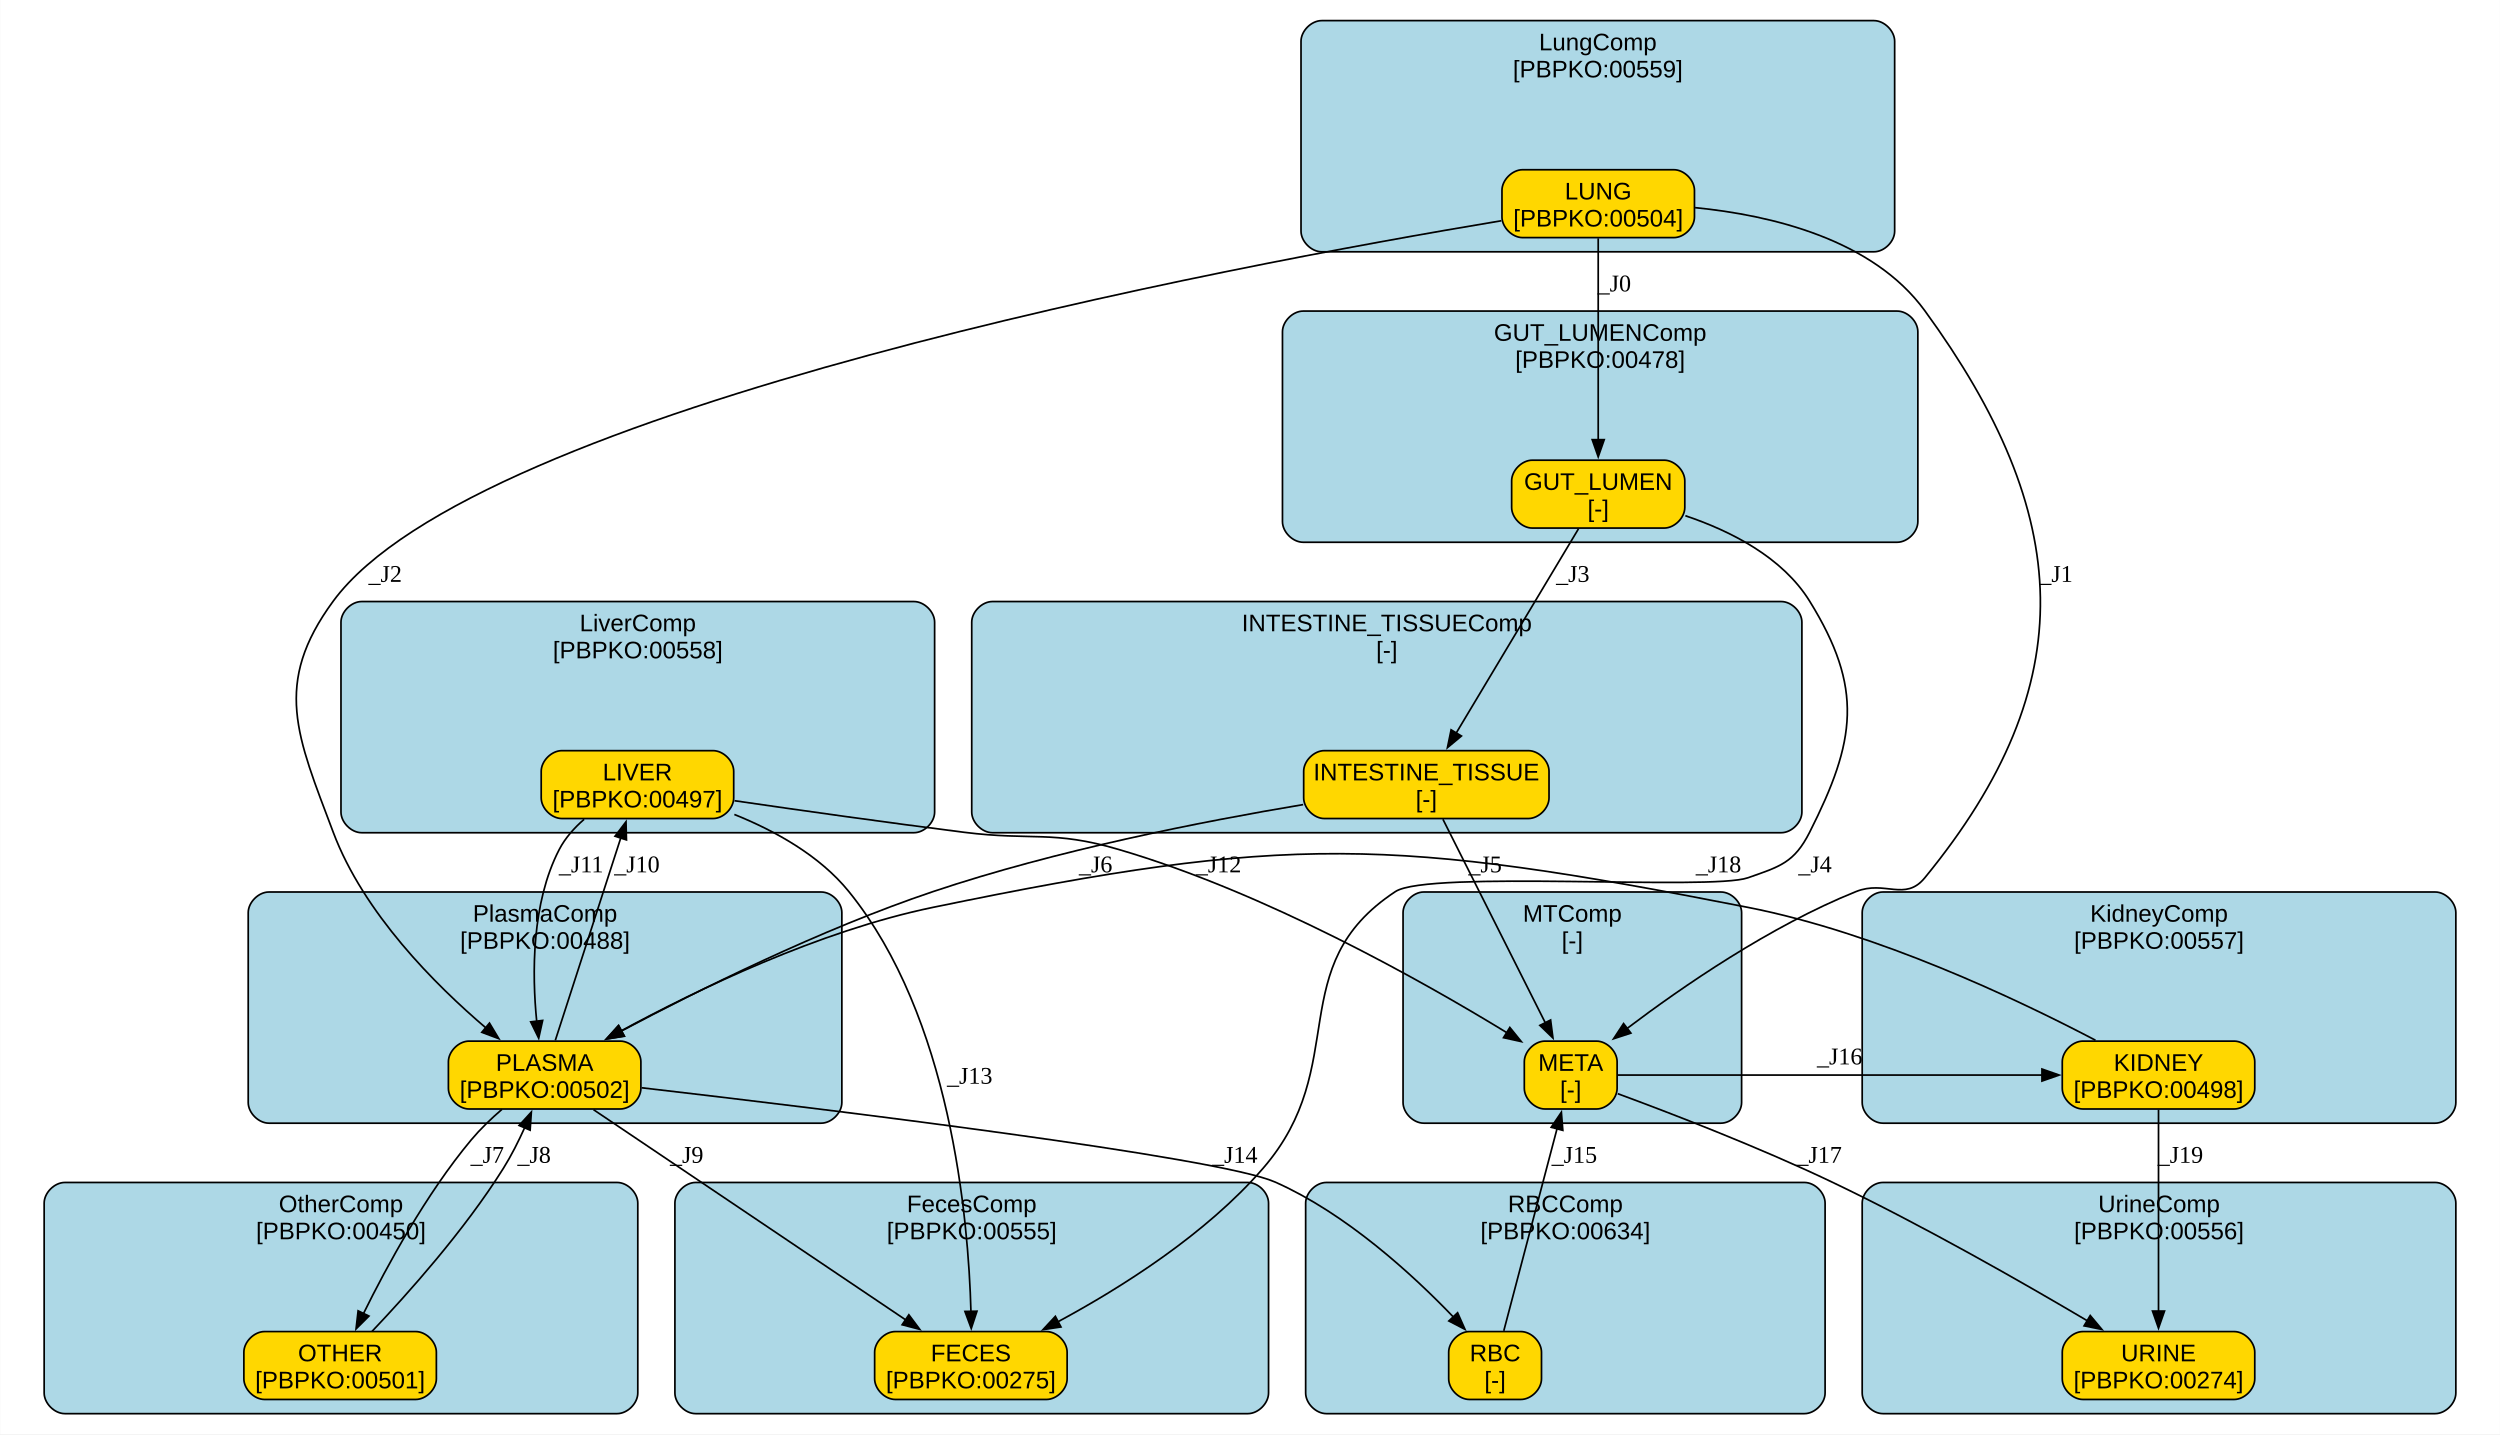
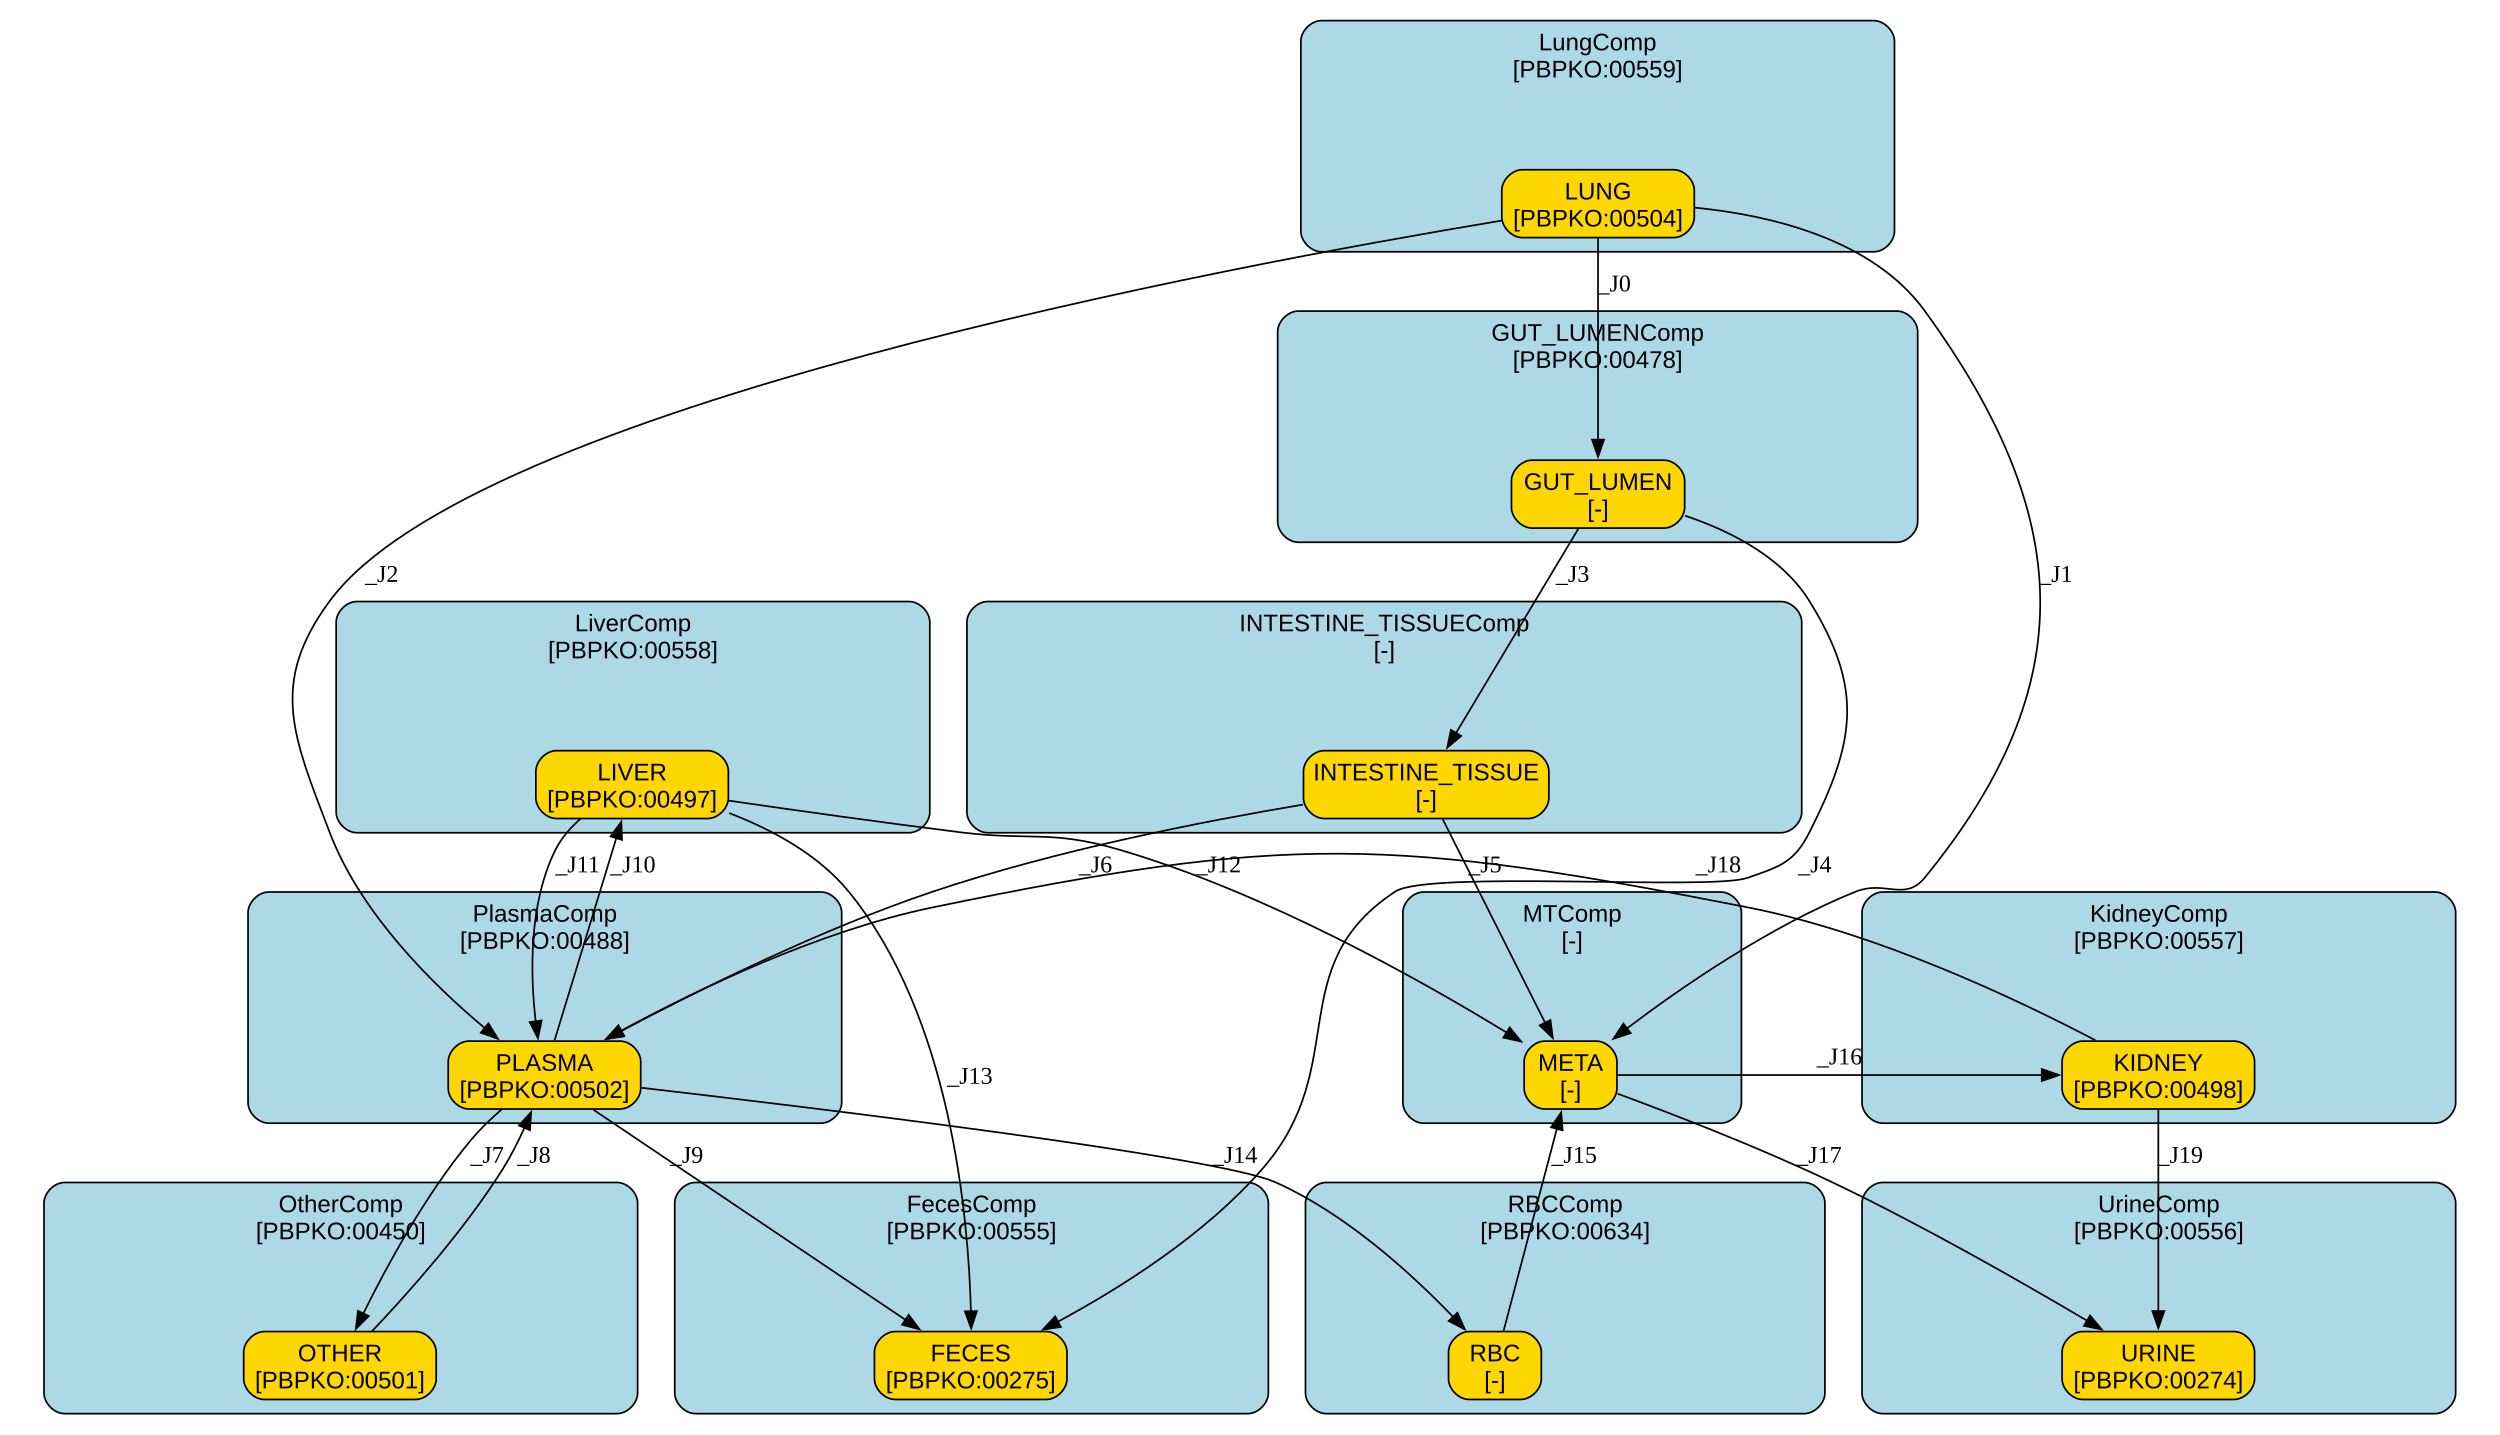
- <svg xmlns="http://www.w3.org/2000/svg" xmlns:xlink="http://www.w3.org/1999/xlink" width="502pt" height="288pt" viewBox="0.00 0.00 501.93 288.00">
+ <svg xmlns="http://www.w3.org/2000/svg" xmlns:xlink="http://www.w3.org/1999/xlink" width="502pt" height="288pt" viewBox="0.00 0.00 502.00 288.00">
  <g id="graph0" class="graph" transform="scale(0.345117 0.345117) rotate(0) translate(4 830.5)">
    <polygon fill="white" stroke="none" points="-4,4 -4,-830.5 1450.38,-830.5 1450.38,4 -4,4" />
    <g id="clust1" class="cluster">
      <g id="a_clust1">
        <a xlink:href="#compartment-LungComp" xlink:title="LungComp&#10;[PBPKO:00559]">
          <path fill="lightblue" stroke="black" d="M764.87,-684C764.87,-684 1086.27,-684 1086.27,-684 1092.27,-684 1098.27,-690 1098.27,-696 1098.27,-696 1098.27,-806.5 1098.27,-806.5 1098.27,-812.5 1092.27,-818.5 1086.27,-818.5 1086.27,-818.5 764.87,-818.5 764.87,-818.5 758.87,-818.5 752.87,-812.5 752.87,-806.5 752.87,-806.5 752.87,-696 752.87,-696 752.87,-690 758.87,-684 764.87,-684" />
-           <text text-anchor="middle" x="925.57" y="-801.2" font-family="Arial" font-size="14.00">LungComp</text>
-           <text text-anchor="middle" x="925.57" y="-785.45" font-family="Arial" font-size="14.00">[PBPKO:00559]</text>
+           <text xml:space="preserve" text-anchor="middle" x="925.57" y="-801.2" font-family="Arial" font-size="14.00">LungComp</text>
+           <text xml:space="preserve" text-anchor="middle" x="925.57" y="-785.45" font-family="Arial" font-size="14.00">[PBPKO:00559]</text>
        </a>
      </g>
    </g>
    <g id="clust2" class="cluster">
      <g id="a_clust2">
        <a xlink:href="#compartment-GUT_LUMENComp" xlink:title="GUT_LUMENComp&#10;[PBPKO:00478]">
-           <path fill="lightblue" stroke="black" d="M754.08,-515C754.08,-515 1099.77,-515 1099.77,-515 1105.77,-515 1111.77,-521 1111.77,-527 1111.77,-527 1111.77,-637.5 1111.77,-637.5 1111.77,-643.5 1105.77,-649.5 1099.77,-649.5 1099.77,-649.5 754.08,-649.5 754.08,-649.5 748.08,-649.5 742.08,-643.5 742.08,-637.5 742.08,-637.5 742.08,-527 742.08,-527 742.08,-521 748.08,-515 754.08,-515" />
-           <text text-anchor="middle" x="926.92" y="-632.2" font-family="Arial" font-size="14.00">GUT_LUMENComp</text>
-           <text text-anchor="middle" x="926.92" y="-616.45" font-family="Arial" font-size="14.00">[PBPKO:00478]</text>
+           <path fill="lightblue" stroke="black" d="M751.38,-515C751.38,-515 1099.77,-515 1099.77,-515 1105.77,-515 1111.77,-521 1111.77,-527 1111.77,-527 1111.77,-637.5 1111.77,-637.5 1111.77,-643.5 1105.77,-649.5 1099.77,-649.5 1099.77,-649.5 751.38,-649.5 751.38,-649.5 745.38,-649.5 739.38,-643.5 739.38,-637.5 739.38,-637.5 739.38,-527 739.38,-527 739.38,-521 745.38,-515 751.38,-515" />
+           <text xml:space="preserve" text-anchor="middle" x="925.57" y="-632.2" font-family="Arial" font-size="14.00">GUT_LUMENComp</text>
+           <text xml:space="preserve" text-anchor="middle" x="925.57" y="-616.45" font-family="Arial" font-size="14.00">[PBPKO:00478]</text>
        </a>
      </g>
    </g>
    <g id="clust3" class="cluster">
      <g id="a_clust3">
        <a xlink:href="#compartment-INTESTINE_TISSUEComp" xlink:title="INTESTINE_TISSUEComp&#10;[-]">
-           <path fill="lightblue" stroke="black" d="M573.28,-346C573.28,-346 1032.3,-346 1032.3,-346 1038.3,-346 1044.3,-352 1044.3,-358 1044.3,-358 1044.3,-468.5 1044.3,-468.5 1044.3,-474.5 1038.3,-480.5 1032.3,-480.5 1032.3,-480.5 573.28,-480.5 573.28,-480.5 567.28,-480.5 561.28,-474.5 561.28,-468.5 561.28,-468.5 561.28,-358 561.28,-358 561.28,-352 567.28,-346 573.28,-346" />
-           <text text-anchor="middle" x="802.79" y="-463.2" font-family="Arial" font-size="14.00">INTESTINE_TISSUEComp</text>
-           <text text-anchor="middle" x="802.79" y="-447.45" font-family="Arial" font-size="14.00">[-]</text>
+           <path fill="lightblue" stroke="black" d="M570.58,-346C570.58,-346 1032.3,-346 1032.3,-346 1038.3,-346 1044.3,-352 1044.3,-358 1044.3,-358 1044.3,-468.5 1044.3,-468.5 1044.3,-474.5 1038.3,-480.5 1032.3,-480.5 1032.3,-480.5 570.58,-480.5 570.58,-480.5 564.58,-480.5 558.58,-474.5 558.58,-468.5 558.58,-468.5 558.58,-358 558.58,-358 558.58,-352 564.58,-346 570.58,-346" />
+           <text xml:space="preserve" text-anchor="middle" x="801.44" y="-463.2" font-family="Arial" font-size="14.00">INTESTINE_TISSUEComp</text>
+           <text xml:space="preserve" text-anchor="middle" x="801.44" y="-447.45" font-family="Arial" font-size="14.00">[-]</text>
        </a>
      </g>
    </g>
    <g id="clust4" class="cluster">
      <g id="a_clust4">
        <a xlink:href="#compartment-PlasmaComp" xlink:title="PlasmaComp&#10;[PBPKO:00488]">
          <path fill="lightblue" stroke="black" d="M152.32,-177C152.32,-177 473.72,-177 473.72,-177 479.72,-177 485.72,-183 485.72,-189 485.72,-189 485.72,-299.5 485.72,-299.5 485.72,-305.5 479.72,-311.5 473.72,-311.5 473.72,-311.5 152.32,-311.5 152.32,-311.5 146.32,-311.5 140.32,-305.5 140.32,-299.5 140.32,-299.5 140.32,-189 140.32,-189 140.32,-183 146.32,-177 152.32,-177" />
-           <text text-anchor="middle" x="313.02" y="-294.2" font-family="Arial" font-size="14.00">PlasmaComp</text>
-           <text text-anchor="middle" x="313.02" y="-278.45" font-family="Arial" font-size="14.00">[PBPKO:00488]</text>
+           <text xml:space="preserve" text-anchor="middle" x="313.02" y="-294.2" font-family="Arial" font-size="14.00">PlasmaComp</text>
+           <text xml:space="preserve" text-anchor="middle" x="313.02" y="-278.45" font-family="Arial" font-size="14.00">[PBPKO:00488]</text>
        </a>
      </g>
    </g>
    <g id="clust5" class="cluster">
      <g id="a_clust5">
        <a xlink:href="#compartment-RBCComp" xlink:title="RBCComp&#10;[PBPKO:00634]">
          <path fill="lightblue" stroke="black" d="M767.57,-8C767.57,-8 1045.8,-8 1045.8,-8 1051.8,-8 1057.8,-14 1057.8,-20 1057.8,-20 1057.8,-130.5 1057.8,-130.5 1057.8,-136.5 1051.8,-142.5 1045.8,-142.5 1045.8,-142.5 767.57,-142.5 767.57,-142.5 761.57,-142.5 755.57,-136.5 755.57,-130.5 755.57,-130.5 755.57,-20 755.57,-20 755.57,-14 761.57,-8 767.57,-8" />
-           <text text-anchor="middle" x="906.68" y="-125.2" font-family="Arial" font-size="14.00">RBCComp</text>
-           <text text-anchor="middle" x="906.68" y="-109.45" font-family="Arial" font-size="14.00">[PBPKO:00634]</text>
+           <text xml:space="preserve" text-anchor="middle" x="906.68" y="-125.2" font-family="Arial" font-size="14.00">RBCComp</text>
+           <text xml:space="preserve" text-anchor="middle" x="906.68" y="-109.45" font-family="Arial" font-size="14.00">[PBPKO:00634]</text>
        </a>
      </g>
    </g>
    <g id="clust6" class="cluster">
      <g id="a_clust6">
        <a xlink:href="#compartment-MTComp" xlink:title="MTComp&#10;[-]">
          <path fill="lightblue" stroke="black" d="M824.24,-177C824.24,-177 997.22,-177 997.22,-177 1003.22,-177 1009.22,-183 1009.22,-189 1009.22,-189 1009.22,-299.5 1009.22,-299.5 1009.22,-305.5 1003.22,-311.5 997.22,-311.5 997.22,-311.5 824.24,-311.5 824.24,-311.5 818.24,-311.5 812.24,-305.5 812.24,-299.5 812.24,-299.5 812.24,-189 812.24,-189 812.24,-183 818.24,-177 824.24,-177" />
-           <text text-anchor="middle" x="910.73" y="-294.2" font-family="Arial" font-size="14.00">MTComp</text>
-           <text text-anchor="middle" x="910.73" y="-278.45" font-family="Arial" font-size="14.00">[-]</text>
+           <text xml:space="preserve" text-anchor="middle" x="910.73" y="-294.2" font-family="Arial" font-size="14.00">MTComp</text>
+           <text xml:space="preserve" text-anchor="middle" x="910.73" y="-278.45" font-family="Arial" font-size="14.00">[-]</text>
        </a>
      </g>
    </g>
    <g id="clust7" class="cluster">
      <g id="a_clust7">
        <a xlink:href="#compartment-LiverComp" xlink:title="LiverComp&#10;[PBPKO:00558]">
-           <path fill="lightblue" stroke="black" d="M206.29,-346C206.29,-346 527.69,-346 527.69,-346 533.69,-346 539.69,-352 539.69,-358 539.69,-358 539.69,-468.5 539.69,-468.5 539.69,-474.5 533.69,-480.5 527.69,-480.5 527.69,-480.5 206.29,-480.5 206.29,-480.5 200.29,-480.5 194.29,-474.5 194.29,-468.5 194.29,-468.5 194.29,-358 194.29,-358 194.29,-352 200.29,-346 206.29,-346" />
-           <text text-anchor="middle" x="366.99" y="-463.2" font-family="Arial" font-size="14.00">LiverComp</text>
-           <text text-anchor="middle" x="366.99" y="-447.45" font-family="Arial" font-size="14.00">[PBPKO:00558]</text>
+           <path fill="lightblue" stroke="black" d="M203.59,-346C203.59,-346 524.99,-346 524.99,-346 530.99,-346 536.99,-352 536.99,-358 536.99,-358 536.99,-468.5 536.99,-468.5 536.99,-474.5 530.99,-480.5 524.99,-480.5 524.99,-480.5 203.59,-480.5 203.59,-480.5 197.59,-480.5 191.59,-474.5 191.59,-468.5 191.59,-468.5 191.59,-358 191.59,-358 191.59,-352 197.59,-346 203.59,-346" />
+           <text xml:space="preserve" text-anchor="middle" x="364.29" y="-463.2" font-family="Arial" font-size="14.00">LiverComp</text>
+           <text xml:space="preserve" text-anchor="middle" x="364.29" y="-447.45" font-family="Arial" font-size="14.00">[PBPKO:00558]</text>
        </a>
      </g>
    </g>
    <g id="clust8" class="cluster">
      <g id="a_clust8">
        <a xlink:href="#compartment-KidneyComp" xlink:title="KidneyComp&#10;[PBPKO:00557]">
          <path fill="lightblue" stroke="black" d="M1091.38,-177C1091.38,-177 1412.79,-177 1412.79,-177 1418.79,-177 1424.79,-183 1424.79,-189 1424.79,-189 1424.79,-299.5 1424.79,-299.5 1424.79,-305.5 1418.79,-311.5 1412.79,-311.5 1412.79,-311.5 1091.38,-311.5 1091.38,-311.5 1085.38,-311.5 1079.38,-305.5 1079.38,-299.5 1079.38,-299.5 1079.38,-189 1079.38,-189 1079.38,-183 1085.38,-177 1091.38,-177" />
-           <text text-anchor="middle" x="1252.09" y="-294.2" font-family="Arial" font-size="14.00">KidneyComp</text>
-           <text text-anchor="middle" x="1252.09" y="-278.45" font-family="Arial" font-size="14.00">[PBPKO:00557]</text>
+           <text xml:space="preserve" text-anchor="middle" x="1252.09" y="-294.2" font-family="Arial" font-size="14.00">KidneyComp</text>
+           <text xml:space="preserve" text-anchor="middle" x="1252.09" y="-278.45" font-family="Arial" font-size="14.00">[PBPKO:00557]</text>
        </a>
      </g>
    </g>
    <g id="clust9" class="cluster">
      <g id="a_clust9">
        <a xlink:href="#compartment-OtherComp" xlink:title="OtherComp&#10;[PBPKO:00450]">
          <path fill="lightblue" stroke="black" d="M33.59,-8C33.59,-8 354.99,-8 354.99,-8 360.99,-8 366.99,-14 366.99,-20 366.99,-20 366.99,-130.5 366.99,-130.5 366.99,-136.5 360.99,-142.5 354.99,-142.5 354.99,-142.5 33.59,-142.5 33.59,-142.5 27.59,-142.5 21.59,-136.5 21.59,-130.5 21.59,-130.5 21.59,-20 21.59,-20 21.59,-14 27.59,-8 33.59,-8" />
-           <text text-anchor="middle" x="194.29" y="-125.2" font-family="Arial" font-size="14.00">OtherComp</text>
-           <text text-anchor="middle" x="194.29" y="-109.45" font-family="Arial" font-size="14.00">[PBPKO:00450]</text>
+           <text xml:space="preserve" text-anchor="middle" x="194.29" y="-125.2" font-family="Arial" font-size="14.00">OtherComp</text>
+           <text xml:space="preserve" text-anchor="middle" x="194.29" y="-109.45" font-family="Arial" font-size="14.00">[PBPKO:00450]</text>
        </a>
      </g>
    </g>
    <g id="clust10" class="cluster">
      <g id="a_clust10">
        <a xlink:href="#compartment-FecesComp" xlink:title="FecesComp&#10;[PBPKO:00555]">
          <path fill="lightblue" stroke="black" d="M400.58,-8C400.58,-8 721.98,-8 721.98,-8 727.98,-8 733.98,-14 733.98,-20 733.98,-20 733.98,-130.5 733.98,-130.5 733.98,-136.5 727.98,-142.5 721.98,-142.5 721.98,-142.5 400.58,-142.5 400.58,-142.5 394.58,-142.5 388.58,-136.5 388.58,-130.5 388.58,-130.5 388.58,-20 388.58,-20 388.58,-14 394.58,-8 400.58,-8" />
-           <text text-anchor="middle" x="561.28" y="-125.2" font-family="Arial" font-size="14.00">FecesComp</text>
-           <text text-anchor="middle" x="561.28" y="-109.45" font-family="Arial" font-size="14.00">[PBPKO:00555]</text>
+           <text xml:space="preserve" text-anchor="middle" x="561.28" y="-125.2" font-family="Arial" font-size="14.00">FecesComp</text>
+           <text xml:space="preserve" text-anchor="middle" x="561.28" y="-109.45" font-family="Arial" font-size="14.00">[PBPKO:00555]</text>
        </a>
      </g>
    </g>
    <g id="clust11" class="cluster">
      <g id="a_clust11">
        <a xlink:href="#compartment-UrineComp" xlink:title="UrineComp&#10;[PBPKO:00556]">
          <path fill="lightblue" stroke="black" d="M1091.38,-8C1091.38,-8 1412.79,-8 1412.79,-8 1418.79,-8 1424.79,-14 1424.79,-20 1424.79,-20 1424.79,-130.5 1424.79,-130.5 1424.79,-136.5 1418.79,-142.5 1412.79,-142.5 1412.79,-142.5 1091.38,-142.5 1091.38,-142.5 1085.38,-142.5 1079.38,-136.5 1079.38,-130.5 1079.38,-130.5 1079.38,-20 1079.38,-20 1079.38,-14 1085.38,-8 1091.38,-8" />
-           <text text-anchor="middle" x="1252.09" y="-125.2" font-family="Arial" font-size="14.00">UrineComp</text>
-           <text text-anchor="middle" x="1252.09" y="-109.45" font-family="Arial" font-size="14.00">[PBPKO:00556]</text>
+           <text xml:space="preserve" text-anchor="middle" x="1252.09" y="-125.2" font-family="Arial" font-size="14.00">UrineComp</text>
+           <text xml:space="preserve" text-anchor="middle" x="1252.09" y="-109.45" font-family="Arial" font-size="14.00">[PBPKO:00556]</text>
        </a>
      </g>
    </g>
    <g id="node1" class="node">
      <g id="a_node1">
        <a xlink:href="#species-LUNG" xlink:title="LUNG&#10;[PBPKO:00504]">
          <path fill="gold" stroke="black" d="M969.79,-731.75C969.79,-731.75 881.79,-731.75 881.79,-731.75 875.79,-731.75 869.79,-725.75 869.79,-719.75 869.79,-719.75 869.79,-704.25 869.79,-704.25 869.79,-698.25 875.79,-692.25 881.79,-692.25 881.79,-692.25 969.79,-692.25 969.79,-692.25 975.79,-692.25 981.79,-698.25 981.79,-704.25 981.79,-704.25 981.79,-719.75 981.79,-719.75 981.79,-725.75 975.79,-731.75 969.79,-731.75" />
-           <text text-anchor="middle" x="925.79" y="-714.45" font-family="Arial" font-size="14.00">LUNG</text>
-           <text text-anchor="middle" x="925.79" y="-698.7" font-family="Arial" font-size="14.00">[PBPKO:00504]</text>
+           <text xml:space="preserve" text-anchor="middle" x="925.79" y="-714.45" font-family="Arial" font-size="14.00">LUNG</text>
+           <text xml:space="preserve" text-anchor="middle" x="925.79" y="-698.7" font-family="Arial" font-size="14.00">[PBPKO:00504]</text>
        </a>
      </g>
    </g>
    <g id="node2" class="node">
      <g id="a_node2">
        <a xlink:href="#species-GUT_LUMEN" xlink:title="GUT_LUMEN&#10;[-]">
          <path fill="gold" stroke="black" d="M964.17,-562.75C964.17,-562.75 887.42,-562.75 887.42,-562.75 881.42,-562.75 875.42,-556.75 875.42,-550.75 875.42,-550.75 875.42,-535.25 875.42,-535.25 875.42,-529.25 881.42,-523.25 887.42,-523.25 887.42,-523.25 964.17,-523.25 964.17,-523.25 970.17,-523.25 976.17,-529.25 976.17,-535.25 976.17,-535.25 976.17,-550.75 976.17,-550.75 976.17,-556.75 970.17,-562.75 964.17,-562.75" />
-           <text text-anchor="middle" x="925.79" y="-545.45" font-family="Arial" font-size="14.00">GUT_LUMEN</text>
-           <text text-anchor="middle" x="925.79" y="-529.7" font-family="Arial" font-size="14.00">[-]</text>
+           <text xml:space="preserve" text-anchor="middle" x="925.79" y="-545.45" font-family="Arial" font-size="14.00">GUT_LUMEN</text>
+           <text xml:space="preserve" text-anchor="middle" x="925.79" y="-529.7" font-family="Arial" font-size="14.00">[-]</text>
        </a>
      </g>
    </g>
    <g id="edge1" class="edge">
      <path fill="none" stroke="black" d="M925.79,-691.84C925.79,-663.1 925.79,-608.56 925.79,-574.36" />
      <polygon fill="black" stroke="black" points="929.29,-574.7 925.79,-564.7 922.29,-574.7 929.29,-574.7" />
-       <text text-anchor="middle" x="935.17" y="-660.95" font-family="Times New Roman,serif" font-size="14.00">_J0</text>
+       <text xml:space="preserve" text-anchor="middle" x="935.17" y="-660.95" font-family="Times New Roman,serif" font-size="14.00">_J0</text>
    </g>
    <g id="node4" class="node">
      <g id="a_node4">
        <a xlink:href="#species-PLASMA" xlink:title="PLASMA&#10;[PBPKO:00502]">
          <path fill="gold" stroke="black" d="M356.79,-224.75C356.79,-224.75 268.79,-224.75 268.79,-224.75 262.79,-224.75 256.79,-218.75 256.79,-212.75 256.79,-212.75 256.79,-197.25 256.79,-197.25 256.79,-191.25 262.79,-185.25 268.79,-185.25 268.79,-185.25 356.79,-185.25 356.79,-185.25 362.79,-185.25 368.79,-191.25 368.79,-197.25 368.79,-197.25 368.79,-212.75 368.79,-212.75 368.79,-218.75 362.79,-224.75 356.79,-224.75" />
-           <text text-anchor="middle" x="312.79" y="-207.45" font-family="Arial" font-size="14.00">PLASMA</text>
-           <text text-anchor="middle" x="312.79" y="-191.7" font-family="Arial" font-size="14.00">[PBPKO:00502]</text>
+           <text xml:space="preserve" text-anchor="middle" x="312.79" y="-207.45" font-family="Arial" font-size="14.00">PLASMA</text>
+           <text xml:space="preserve" text-anchor="middle" x="312.79" y="-191.7" font-family="Arial" font-size="14.00">[PBPKO:00502]</text>
        </a>
      </g>
    </g>
    <g id="edge2" class="edge">
-       <path fill="none" stroke="black" d="M869.42,-702.06C711.82,-675.81 272.75,-593.62 189.79,-480.75 154.39,-432.58 168.74,-402.2 189.79,-346.25 207.5,-299.21 248.93,-257.67 278.83,-232.24" />
-       <polygon fill="black" stroke="black" points="280.69,-235.24 286.14,-226.16 276.22,-229.86 280.69,-235.24" />
-       <text text-anchor="middle" x="220.02" y="-491.95" font-family="Times New Roman,serif" font-size="14.00">_J2</text>
+       <path fill="none" stroke="black" d="M869.56,-702.13C711.78,-676 271.05,-593.94 187.79,-480.75 152.37,-432.6 166.51,-402.11 187.79,-346.25 205.81,-298.95 247.92,-257.46 278.29,-232.12" />
+       <polygon fill="black" stroke="black" points="280.19,-235.08 285.73,-226.05 275.77,-229.65 280.19,-235.08" />
+       <text xml:space="preserve" text-anchor="middle" x="218.08" y="-491.95" font-family="Times New Roman,serif" font-size="14.00">_J2</text>
    </g>
    <g id="node6" class="node">
      <g id="a_node6">
        <a xlink:href="#species-META" xlink:title="META&#10;[-]">
          <path fill="gold" stroke="black" d="M924.79,-224.75C924.79,-224.75 894.79,-224.75 894.79,-224.75 888.79,-224.75 882.79,-218.75 882.79,-212.75 882.79,-212.75 882.79,-197.25 882.79,-197.25 882.79,-191.25 888.79,-185.25 894.79,-185.25 894.79,-185.25 924.79,-185.25 924.79,-185.25 930.79,-185.25 936.79,-191.25 936.79,-197.25 936.79,-197.25 936.79,-212.75 936.79,-212.75 936.79,-218.75 930.79,-224.75 924.79,-224.75" />
-           <text text-anchor="middle" x="909.79" y="-207.45" font-family="Arial" font-size="14.00">META</text>
-           <text text-anchor="middle" x="909.79" y="-191.7" font-family="Arial" font-size="14.00">[-]</text>
+           <text xml:space="preserve" text-anchor="middle" x="909.79" y="-207.45" font-family="Arial" font-size="14.00">META</text>
+           <text xml:space="preserve" text-anchor="middle" x="909.79" y="-191.7" font-family="Arial" font-size="14.00">[-]</text>
        </a>
      </g>
    </g>
    <g id="edge3" class="edge">
      <path fill="none" stroke="black" d="M982.14,-709.68C1026.41,-705.3 1085.49,-691.35 1115.79,-649.75 1202.14,-531.19 1208.78,-433.17 1115.79,-319.75 1104.3,-305.73 1092.61,-318.51 1075.79,-311.75 1025.87,-291.68 974.56,-256.29 942.46,-232.02" />
      <polygon fill="black" stroke="black" points="944.8,-229.41 934.73,-226.11 940.54,-234.97 944.8,-229.41" />
-       <text text-anchor="middle" x="1192.16" y="-491.95" font-family="Times New Roman,serif" font-size="14.00">_J1</text>
+       <text xml:space="preserve" text-anchor="middle" x="1192.16" y="-491.95" font-family="Times New Roman,serif" font-size="14.00">_J1</text>
    </g>
    <g id="node3" class="node">
      <g id="a_node3">
        <a xlink:href="#species-INTESTINE_TISSUE" xlink:title="INTESTINE_TISSUE&#10;[-]">
          <path fill="gold" stroke="black" d="M885.17,-393.75C885.17,-393.75 766.42,-393.75 766.42,-393.75 760.42,-393.75 754.42,-387.75 754.42,-381.75 754.42,-381.75 754.42,-366.25 754.42,-366.25 754.42,-360.25 760.42,-354.25 766.42,-354.25 766.42,-354.25 885.17,-354.25 885.17,-354.25 891.17,-354.25 897.17,-360.25 897.17,-366.25 897.17,-366.25 897.17,-381.75 897.17,-381.75 897.17,-387.75 891.17,-393.75 885.17,-393.75" />
-           <text text-anchor="middle" x="825.79" y="-376.45" font-family="Arial" font-size="14.00">INTESTINE_TISSUE</text>
-           <text text-anchor="middle" x="825.79" y="-360.7" font-family="Arial" font-size="14.00">[-]</text>
+           <text xml:space="preserve" text-anchor="middle" x="825.79" y="-376.45" font-family="Arial" font-size="14.00">INTESTINE_TISSUE</text>
+           <text xml:space="preserve" text-anchor="middle" x="825.79" y="-360.7" font-family="Arial" font-size="14.00">[-]</text>
        </a>
      </g>
    </g>
    <g id="edge4" class="edge">
      <path fill="none" stroke="black" d="M914.32,-522.84C896.89,-493.73 863.59,-438.13 843.18,-404.03" />
      <polygon fill="black" stroke="black" points="846.2,-402.27 838.06,-395.49 840.2,-405.87 846.2,-402.27" />
-       <text text-anchor="middle" x="911" y="-491.95" font-family="Times New Roman,serif" font-size="14.00">_J3</text>
+       <text xml:space="preserve" text-anchor="middle" x="911" y="-491.95" font-family="Times New Roman,serif" font-size="14.00">_J3</text>
    </g>
    <g id="node10" class="node">
      <g id="a_node10">
        <a xlink:href="#species-FECES" xlink:title="FECES&#10;[PBPKO:00275]">
          <path fill="gold" stroke="black" d="M604.79,-55.75C604.79,-55.75 516.79,-55.75 516.79,-55.75 510.79,-55.75 504.79,-49.75 504.79,-43.75 504.79,-43.75 504.79,-28.25 504.79,-28.25 504.79,-22.25 510.79,-16.25 516.79,-16.25 516.79,-16.25 604.79,-16.25 604.79,-16.25 610.79,-16.25 616.79,-22.25 616.79,-28.25 616.79,-28.25 616.79,-43.75 616.79,-43.75 616.79,-49.75 610.79,-55.75 604.79,-55.75" />
-           <text text-anchor="middle" x="560.79" y="-38.45" font-family="Arial" font-size="14.00">FECES</text>
-           <text text-anchor="middle" x="560.79" y="-22.7" font-family="Arial" font-size="14.00">[PBPKO:00275]</text>
+           <text xml:space="preserve" text-anchor="middle" x="560.79" y="-38.45" font-family="Arial" font-size="14.00">FECES</text>
+           <text xml:space="preserve" text-anchor="middle" x="560.79" y="-22.7" font-family="Arial" font-size="14.00">[PBPKO:00275]</text>
        </a>
      </g>
    </g>
    <g id="edge5" class="edge">
      <path fill="none" stroke="black" d="M976.49,-530.43C1002.93,-521.54 1032.97,-506.31 1048.79,-480.75 1080.26,-429.93 1075.77,-399.6 1048.79,-346.25 1039.83,-328.52 1031.55,-326.32 1012.79,-319.75 991.28,-312.22 826.84,-324.28 807.79,-311.75 741.53,-268.16 782.71,-210.72 730.79,-150.75 697.54,-112.35 648.37,-81.34 611.45,-61.46" />
      <polygon fill="black" stroke="black" points="613.2,-58.43 602.73,-56.86 609.94,-64.62 613.2,-58.43" />
-       <text text-anchor="middle" x="1051.93" y="-322.95" font-family="Times New Roman,serif" font-size="14.00">_J4</text>
+       <text xml:space="preserve" text-anchor="middle" x="1051.93" y="-322.95" font-family="Times New Roman,serif" font-size="14.00">_J4</text>
    </g>
    <g id="edge6" class="edge">
      <path fill="none" stroke="black" d="M754.12,-362.36C695.32,-352.53 610.4,-335.79 538.79,-311.75 473.46,-289.81 402.04,-254.29 357.33,-230.55" />
      <polygon fill="black" stroke="black" points="359.19,-227.58 348.72,-225.94 355.89,-233.75 359.19,-227.58" />
-       <text text-anchor="middle" x="633.38" y="-322.95" font-family="Times New Roman,serif" font-size="14.00">_J6</text>
+       <text xml:space="preserve" text-anchor="middle" x="633.38" y="-322.95" font-family="Times New Roman,serif" font-size="14.00">_J6</text>
    </g>
    <g id="edge7" class="edge">
      <path fill="none" stroke="black" d="M835.43,-353.84C850.01,-324.85 877.8,-269.61 894.97,-235.47" />
      <polygon fill="black" stroke="black" points="898.09,-237.05 899.46,-226.54 891.84,-233.9 898.09,-237.05" />
-       <text text-anchor="middle" x="859.99" y="-322.95" font-family="Times New Roman,serif" font-size="14.00">_J5</text>
+       <text xml:space="preserve" text-anchor="middle" x="859.99" y="-322.95" font-family="Times New Roman,serif" font-size="14.00">_J5</text>
    </g>
    <g id="node5" class="node">
      <g id="a_node5">
        <a xlink:href="#species-RBC" xlink:title="RBC&#10;[-]">
          <path fill="gold" stroke="black" d="M880.79,-55.75C880.79,-55.75 850.79,-55.75 850.79,-55.75 844.79,-55.75 838.79,-49.75 838.79,-43.75 838.79,-43.75 838.79,-28.25 838.79,-28.25 838.79,-22.25 844.79,-16.25 850.79,-16.25 850.79,-16.25 880.79,-16.25 880.79,-16.25 886.79,-16.25 892.79,-22.25 892.79,-28.25 892.79,-28.25 892.79,-43.75 892.79,-43.75 892.79,-49.75 886.79,-55.75 880.79,-55.75" />
-           <text text-anchor="middle" x="865.79" y="-38.45" font-family="Arial" font-size="14.00">RBC</text>
-           <text text-anchor="middle" x="865.79" y="-22.7" font-family="Arial" font-size="14.00">[-]</text>
+           <text xml:space="preserve" text-anchor="middle" x="865.79" y="-38.45" font-family="Arial" font-size="14.00">RBC</text>
+           <text xml:space="preserve" text-anchor="middle" x="865.79" y="-22.7" font-family="Arial" font-size="14.00">[-]</text>
        </a>
      </g>
    </g>
    <g id="edge8" class="edge">
      <path fill="none" stroke="black" d="M369.27,-197.59C477.13,-185.09 704.69,-157.41 737.79,-142.75 779.05,-124.48 817.72,-89.01 841.53,-64.21" />
      <polygon fill="black" stroke="black" points="843.98,-66.71 848.28,-57.03 838.88,-61.92 843.98,-66.71" />
-       <text text-anchor="middle" x="714.33" y="-153.95" font-family="Times New Roman,serif" font-size="14.00">_J14</text>
+       <text xml:space="preserve" text-anchor="middle" x="714.33" y="-153.95" font-family="Times New Roman,serif" font-size="14.00">_J14</text>
    </g>
    <g id="node7" class="node">
      <g id="a_node7">
        <a xlink:href="#species-LIVER" xlink:title="LIVER&#10;[PBPKO:00497]">
-           <path fill="gold" stroke="black" d="M410.79,-393.75C410.79,-393.75 322.79,-393.75 322.79,-393.75 316.79,-393.75 310.79,-387.75 310.79,-381.75 310.79,-381.75 310.79,-366.25 310.79,-366.25 310.79,-360.25 316.79,-354.25 322.79,-354.25 322.79,-354.25 410.79,-354.25 410.79,-354.25 416.79,-354.25 422.79,-360.25 422.79,-366.25 422.79,-366.25 422.79,-381.75 422.79,-381.75 422.79,-387.75 416.79,-393.75 410.79,-393.75" />
-           <text text-anchor="middle" x="366.79" y="-376.45" font-family="Arial" font-size="14.00">LIVER</text>
-           <text text-anchor="middle" x="366.79" y="-360.7" font-family="Arial" font-size="14.00">[PBPKO:00497]</text>
+           <path fill="gold" stroke="black" d="M407.79,-393.75C407.79,-393.75 319.79,-393.75 319.79,-393.75 313.79,-393.75 307.79,-387.75 307.79,-381.75 307.79,-381.75 307.79,-366.25 307.79,-366.25 307.79,-360.25 313.79,-354.25 319.79,-354.25 319.79,-354.25 407.79,-354.25 407.79,-354.25 413.79,-354.25 419.79,-360.25 419.79,-366.25 419.79,-366.25 419.79,-381.75 419.79,-381.75 419.79,-387.75 413.79,-393.75 407.79,-393.75" />
+           <text xml:space="preserve" text-anchor="middle" x="363.79" y="-376.45" font-family="Arial" font-size="14.00">LIVER</text>
+           <text xml:space="preserve" text-anchor="middle" x="363.79" y="-360.7" font-family="Arial" font-size="14.00">[PBPKO:00497]</text>
        </a>
      </g>
    </g>
    <g id="edge9" class="edge">
-       <path fill="none" stroke="black" d="M319,-225.19C328.34,-254.08 346.09,-308.97 357.13,-343.12" />
-       <polygon fill="black" stroke="black" points="353.73,-343.96 360.13,-352.4 360.39,-341.81 353.73,-343.96" />
-       <text text-anchor="middle" x="366.49" y="-322.95" font-family="Times New Roman,serif" font-size="14.00">_J10</text>
+       <path fill="none" stroke="black" d="M318.65,-225.19C327.48,-254.08 344.24,-308.97 354.67,-343.12" />
+       <polygon fill="black" stroke="black" points="351.23,-343.85 357.5,-352.4 357.93,-341.81 351.23,-343.85" />
+       <text xml:space="preserve" text-anchor="middle" x="364.22" y="-322.95" font-family="Times New Roman,serif" font-size="14.00">_J10</text>
    </g>
    <g id="node9" class="node">
      <g id="a_node9">
        <a xlink:href="#species-OTHER" xlink:title="OTHER&#10;[PBPKO:00501]">
          <path fill="gold" stroke="black" d="M237.79,-55.75C237.79,-55.75 149.79,-55.75 149.79,-55.75 143.79,-55.75 137.79,-49.75 137.79,-43.75 137.79,-43.75 137.79,-28.25 137.79,-28.25 137.79,-22.25 143.79,-16.25 149.79,-16.25 149.79,-16.25 237.79,-16.25 237.79,-16.25 243.79,-16.25 249.79,-22.25 249.79,-28.25 249.79,-28.25 249.79,-43.75 249.79,-43.75 249.79,-49.75 243.79,-55.75 237.79,-55.75" />
-           <text text-anchor="middle" x="193.79" y="-38.45" font-family="Arial" font-size="14.00">OTHER</text>
-           <text text-anchor="middle" x="193.79" y="-22.7" font-family="Arial" font-size="14.00">[PBPKO:00501]</text>
+           <text xml:space="preserve" text-anchor="middle" x="193.79" y="-38.45" font-family="Arial" font-size="14.00">OTHER</text>
+           <text xml:space="preserve" text-anchor="middle" x="193.79" y="-22.7" font-family="Arial" font-size="14.00">[PBPKO:00501]</text>
        </a>
      </g>
    </g>
    <g id="edge10" class="edge">
      <path fill="none" stroke="black" d="M287.96,-185.07C281.72,-179.69 275.31,-173.56 270.04,-167.25 243.67,-135.63 220.94,-93.75 207.33,-66.12" />
      <polygon fill="black" stroke="black" points="210.56,-64.77 203.06,-57.29 204.26,-67.82 210.56,-64.77" />
-       <text text-anchor="middle" x="279.42" y="-153.95" font-family="Times New Roman,serif" font-size="14.00">_J7</text>
+       <text xml:space="preserve" text-anchor="middle" x="279.42" y="-153.95" font-family="Times New Roman,serif" font-size="14.00">_J7</text>
    </g>
    <g id="edge11" class="edge">
      <path fill="none" stroke="black" d="M341.24,-184.84C385.97,-154.72 472.79,-96.26 522.81,-62.58" />
      <polygon fill="black" stroke="black" points="524.7,-65.52 531.04,-57.04 520.79,-59.72 524.7,-65.52" />
-       <text text-anchor="middle" x="395.45" y="-153.95" font-family="Times New Roman,serif" font-size="14.00">_J9</text>
+       <text xml:space="preserve" text-anchor="middle" x="395.45" y="-153.95" font-family="Times New Roman,serif" font-size="14.00">_J9</text>
    </g>
    <g id="edge12" class="edge">
      <path fill="none" stroke="black" d="M870.85,-56.19C878.46,-85.08 892.92,-139.97 901.92,-174.12" />
      <polygon fill="black" stroke="black" points="898.43,-174.6 904.36,-183.38 905.2,-172.82 898.43,-174.6" />
-       <text text-anchor="middle" x="911.91" y="-153.95" font-family="Times New Roman,serif" font-size="14.00">_J15</text>
+       <text xml:space="preserve" text-anchor="middle" x="911.91" y="-153.95" font-family="Times New Roman,serif" font-size="14.00">_J15</text>
    </g>
    <g id="node8" class="node">
      <g id="a_node8">
        <a xlink:href="#species-KIDNEY" xlink:title="KIDNEY&#10;[PBPKO:00498]">
          <path fill="gold" stroke="black" d="M1295.79,-224.75C1295.79,-224.75 1207.79,-224.75 1207.79,-224.75 1201.79,-224.75 1195.79,-218.75 1195.79,-212.75 1195.79,-212.75 1195.79,-197.25 1195.79,-197.25 1195.79,-191.25 1201.79,-185.25 1207.79,-185.25 1207.79,-185.25 1295.79,-185.25 1295.79,-185.25 1301.79,-185.25 1307.79,-191.25 1307.79,-197.25 1307.79,-197.25 1307.79,-212.75 1307.79,-212.75 1307.79,-218.75 1301.79,-224.75 1295.79,-224.75" />
-           <text text-anchor="middle" x="1251.79" y="-207.45" font-family="Arial" font-size="14.00">KIDNEY</text>
-           <text text-anchor="middle" x="1251.79" y="-191.7" font-family="Arial" font-size="14.00">[PBPKO:00498]</text>
+           <text xml:space="preserve" text-anchor="middle" x="1251.79" y="-207.45" font-family="Arial" font-size="14.00">KIDNEY</text>
+           <text xml:space="preserve" text-anchor="middle" x="1251.79" y="-191.7" font-family="Arial" font-size="14.00">[PBPKO:00498]</text>
        </a>
      </g>
    </g>
    <g id="edge13" class="edge">
      <path fill="none" stroke="black" d="M937.2,-205C990.35,-205 1108.8,-205 1184.23,-205" />
      <polygon fill="black" stroke="black" points="1183.98,-208.5 1193.98,-205 1183.98,-201.5 1183.98,-208.5" />
-       <text text-anchor="middle" x="1066.29" y="-211.2" font-family="Times New Roman,serif" font-size="14.00">_J16</text>
+       <text xml:space="preserve" text-anchor="middle" x="1066.29" y="-211.2" font-family="Times New Roman,serif" font-size="14.00">_J16</text>
    </g>
    <g id="node11" class="node">
      <g id="a_node11">
        <a xlink:href="#species-URINE" xlink:title="URINE&#10;[PBPKO:00274]">
          <path fill="gold" stroke="black" d="M1295.79,-55.75C1295.79,-55.75 1207.79,-55.75 1207.79,-55.75 1201.79,-55.75 1195.79,-49.75 1195.79,-43.75 1195.79,-43.75 1195.79,-28.25 1195.79,-28.25 1195.79,-22.25 1201.79,-16.25 1207.79,-16.25 1207.79,-16.25 1295.79,-16.25 1295.79,-16.25 1301.79,-16.25 1307.79,-22.25 1307.79,-28.25 1307.79,-28.25 1307.79,-43.75 1307.79,-43.75 1307.79,-49.75 1301.79,-55.75 1295.79,-55.75" />
-           <text text-anchor="middle" x="1251.79" y="-38.45" font-family="Arial" font-size="14.00">URINE</text>
-           <text text-anchor="middle" x="1251.79" y="-22.7" font-family="Arial" font-size="14.00">[PBPKO:00274]</text>
+           <text xml:space="preserve" text-anchor="middle" x="1251.79" y="-38.45" font-family="Arial" font-size="14.00">URINE</text>
+           <text xml:space="preserve" text-anchor="middle" x="1251.79" y="-22.7" font-family="Arial" font-size="14.00">[PBPKO:00274]</text>
        </a>
      </g>
    </g>
    <g id="edge14" class="edge">
      <path fill="none" stroke="black" d="M937.14,-194.16C967.92,-182.81 1019.17,-163.1 1061.79,-142.75 1114.33,-117.66 1172.52,-84.43 1210.49,-61.96" />
      <polygon fill="black" stroke="black" points="1212.06,-65.1 1218.86,-56.98 1208.48,-59.08 1212.06,-65.1" />
-       <text text-anchor="middle" x="1054.32" y="-153.95" font-family="Times New Roman,serif" font-size="14.00">_J17</text>
+       <text xml:space="preserve" text-anchor="middle" x="1054.32" y="-153.95" font-family="Times New Roman,serif" font-size="14.00">_J17</text>
    </g>
    <g id="edge15" class="edge">
-       <path fill="none" stroke="black" d="M335.75,-353.8C330.01,-348.81 324.75,-342.92 321.29,-336.25 305.12,-305.06 305.42,-263.87 308.17,-236.23" />
-       <polygon fill="black" stroke="black" points="311.63,-236.78 309.33,-226.44 304.68,-235.96 311.63,-236.78" />
-       <text text-anchor="middle" x="334.04" y="-322.95" font-family="Times New Roman,serif" font-size="14.00">_J11</text>
+       <path fill="none" stroke="black" d="M333.8,-354.14C328.02,-349.06 322.71,-343.06 319.29,-336.25 303.55,-304.87 304.49,-263.72 307.68,-236.15" />
+       <polygon fill="black" stroke="black" points="311.13,-236.75 309,-226.38 304.2,-235.82 311.13,-236.75" />
+       <text xml:space="preserve" text-anchor="middle" x="332.04" y="-322.95" font-family="Times New Roman,serif" font-size="14.00">_J11</text>
    </g>
    <g id="edge16" class="edge">
-       <path fill="none" stroke="black" d="M423.27,-364.61C461.03,-359.11 511.85,-351.91 556.79,-346.25 596.72,-341.22 608.17,-347.58 646.79,-336.25 732.1,-311.23 823.3,-259.81 872.72,-229.6" />
-       <polygon fill="black" stroke="black" points="874.37,-232.7 881.04,-224.47 870.69,-226.74 874.37,-232.7" />
-       <text text-anchor="middle" x="704.89" y="-322.95" font-family="Times New Roman,serif" font-size="14.00">_J12</text>
+       <path fill="none" stroke="black" d="M420.15,-364.64C458.15,-359.12 509.44,-351.89 554.79,-346.25 595.61,-341.17 607.31,-347.78 646.79,-336.25 732.13,-311.34 823.31,-259.88 872.73,-229.63" />
+       <polygon fill="black" stroke="black" points="874.38,-232.73 881.05,-224.49 870.7,-226.77 874.38,-232.73" />
+       <text xml:space="preserve" text-anchor="middle" x="704.9" y="-322.95" font-family="Times New Roman,serif" font-size="14.00">_J12</text>
    </g>
    <g id="edge17" class="edge">
-       <path fill="none" stroke="black" d="M423.17,-356.62C446.87,-347.09 472.83,-332.7 489.79,-311.75 548.9,-238.79 559.35,-122.18 560.83,-67.36" />
-       <polygon fill="black" stroke="black" points="564.33,-67.6 561.01,-57.54 557.33,-67.47 564.33,-67.6" />
-       <text text-anchor="middle" x="560.12" y="-199.95" font-family="Times New Roman,serif" font-size="14.00">_J13</text>
+       <path fill="none" stroke="black" d="M420.24,-357.43C444.86,-347.96 472.08,-333.4 489.79,-311.75 549.24,-239.07 559.53,-122.33 560.9,-67.41" />
+       <polygon fill="black" stroke="black" points="564.4,-67.63 561.05,-57.57 557.4,-67.52 564.4,-67.63" />
+       <text xml:space="preserve" text-anchor="middle" x="560.32" y="-199.95" font-family="Times New Roman,serif" font-size="14.00">_J13</text>
    </g>
    <g id="edge18" class="edge">
      <path fill="none" stroke="black" d="M1215.12,-225.25C1169.37,-249.24 1088,-287.82 1012.79,-302.58 806.07,-343.16 745.1,-345.22 538.79,-302.58 472.4,-288.86 401.5,-254.67 357.18,-230.65" />
      <polygon fill="black" stroke="black" points="359.1,-227.71 348.65,-225.97 355.73,-233.85 359.1,-227.71" />
-       <text text-anchor="middle" x="995.79" y="-322.95" font-family="Times New Roman,serif" font-size="14.00">_J18</text>
+       <text xml:space="preserve" text-anchor="middle" x="995.79" y="-322.95" font-family="Times New Roman,serif" font-size="14.00">_J18</text>
    </g>
    <g id="edge19" class="edge">
      <path fill="none" stroke="black" d="M1251.79,-184.84C1251.79,-156.1 1251.79,-101.56 1251.79,-67.36" />
      <polygon fill="black" stroke="black" points="1255.29,-67.7 1251.79,-57.7 1248.29,-67.7 1255.29,-67.7" />
-       <text text-anchor="middle" x="1264.54" y="-153.95" font-family="Times New Roman,serif" font-size="14.00">_J19</text>
+       <text xml:space="preserve" text-anchor="middle" x="1264.54" y="-153.95" font-family="Times New Roman,serif" font-size="14.00">_J19</text>
    </g>
    <g id="edge20" class="edge">
      <path fill="none" stroke="black" d="M212.36,-55.87C232.91,-77.47 266.12,-114.55 288.79,-150.75 293.42,-158.14 297.64,-166.56 301.22,-174.5" />
      <polygon fill="black" stroke="black" points="297.91,-175.67 305.06,-183.49 304.35,-172.92 297.91,-175.67" />
-       <text text-anchor="middle" x="306.68" y="-153.95" font-family="Times New Roman,serif" font-size="14.00">_J8</text>
+       <text xml:space="preserve" text-anchor="middle" x="306.68" y="-153.95" font-family="Times New Roman,serif" font-size="14.00">_J8</text>
    </g>
  </g>
</svg>
